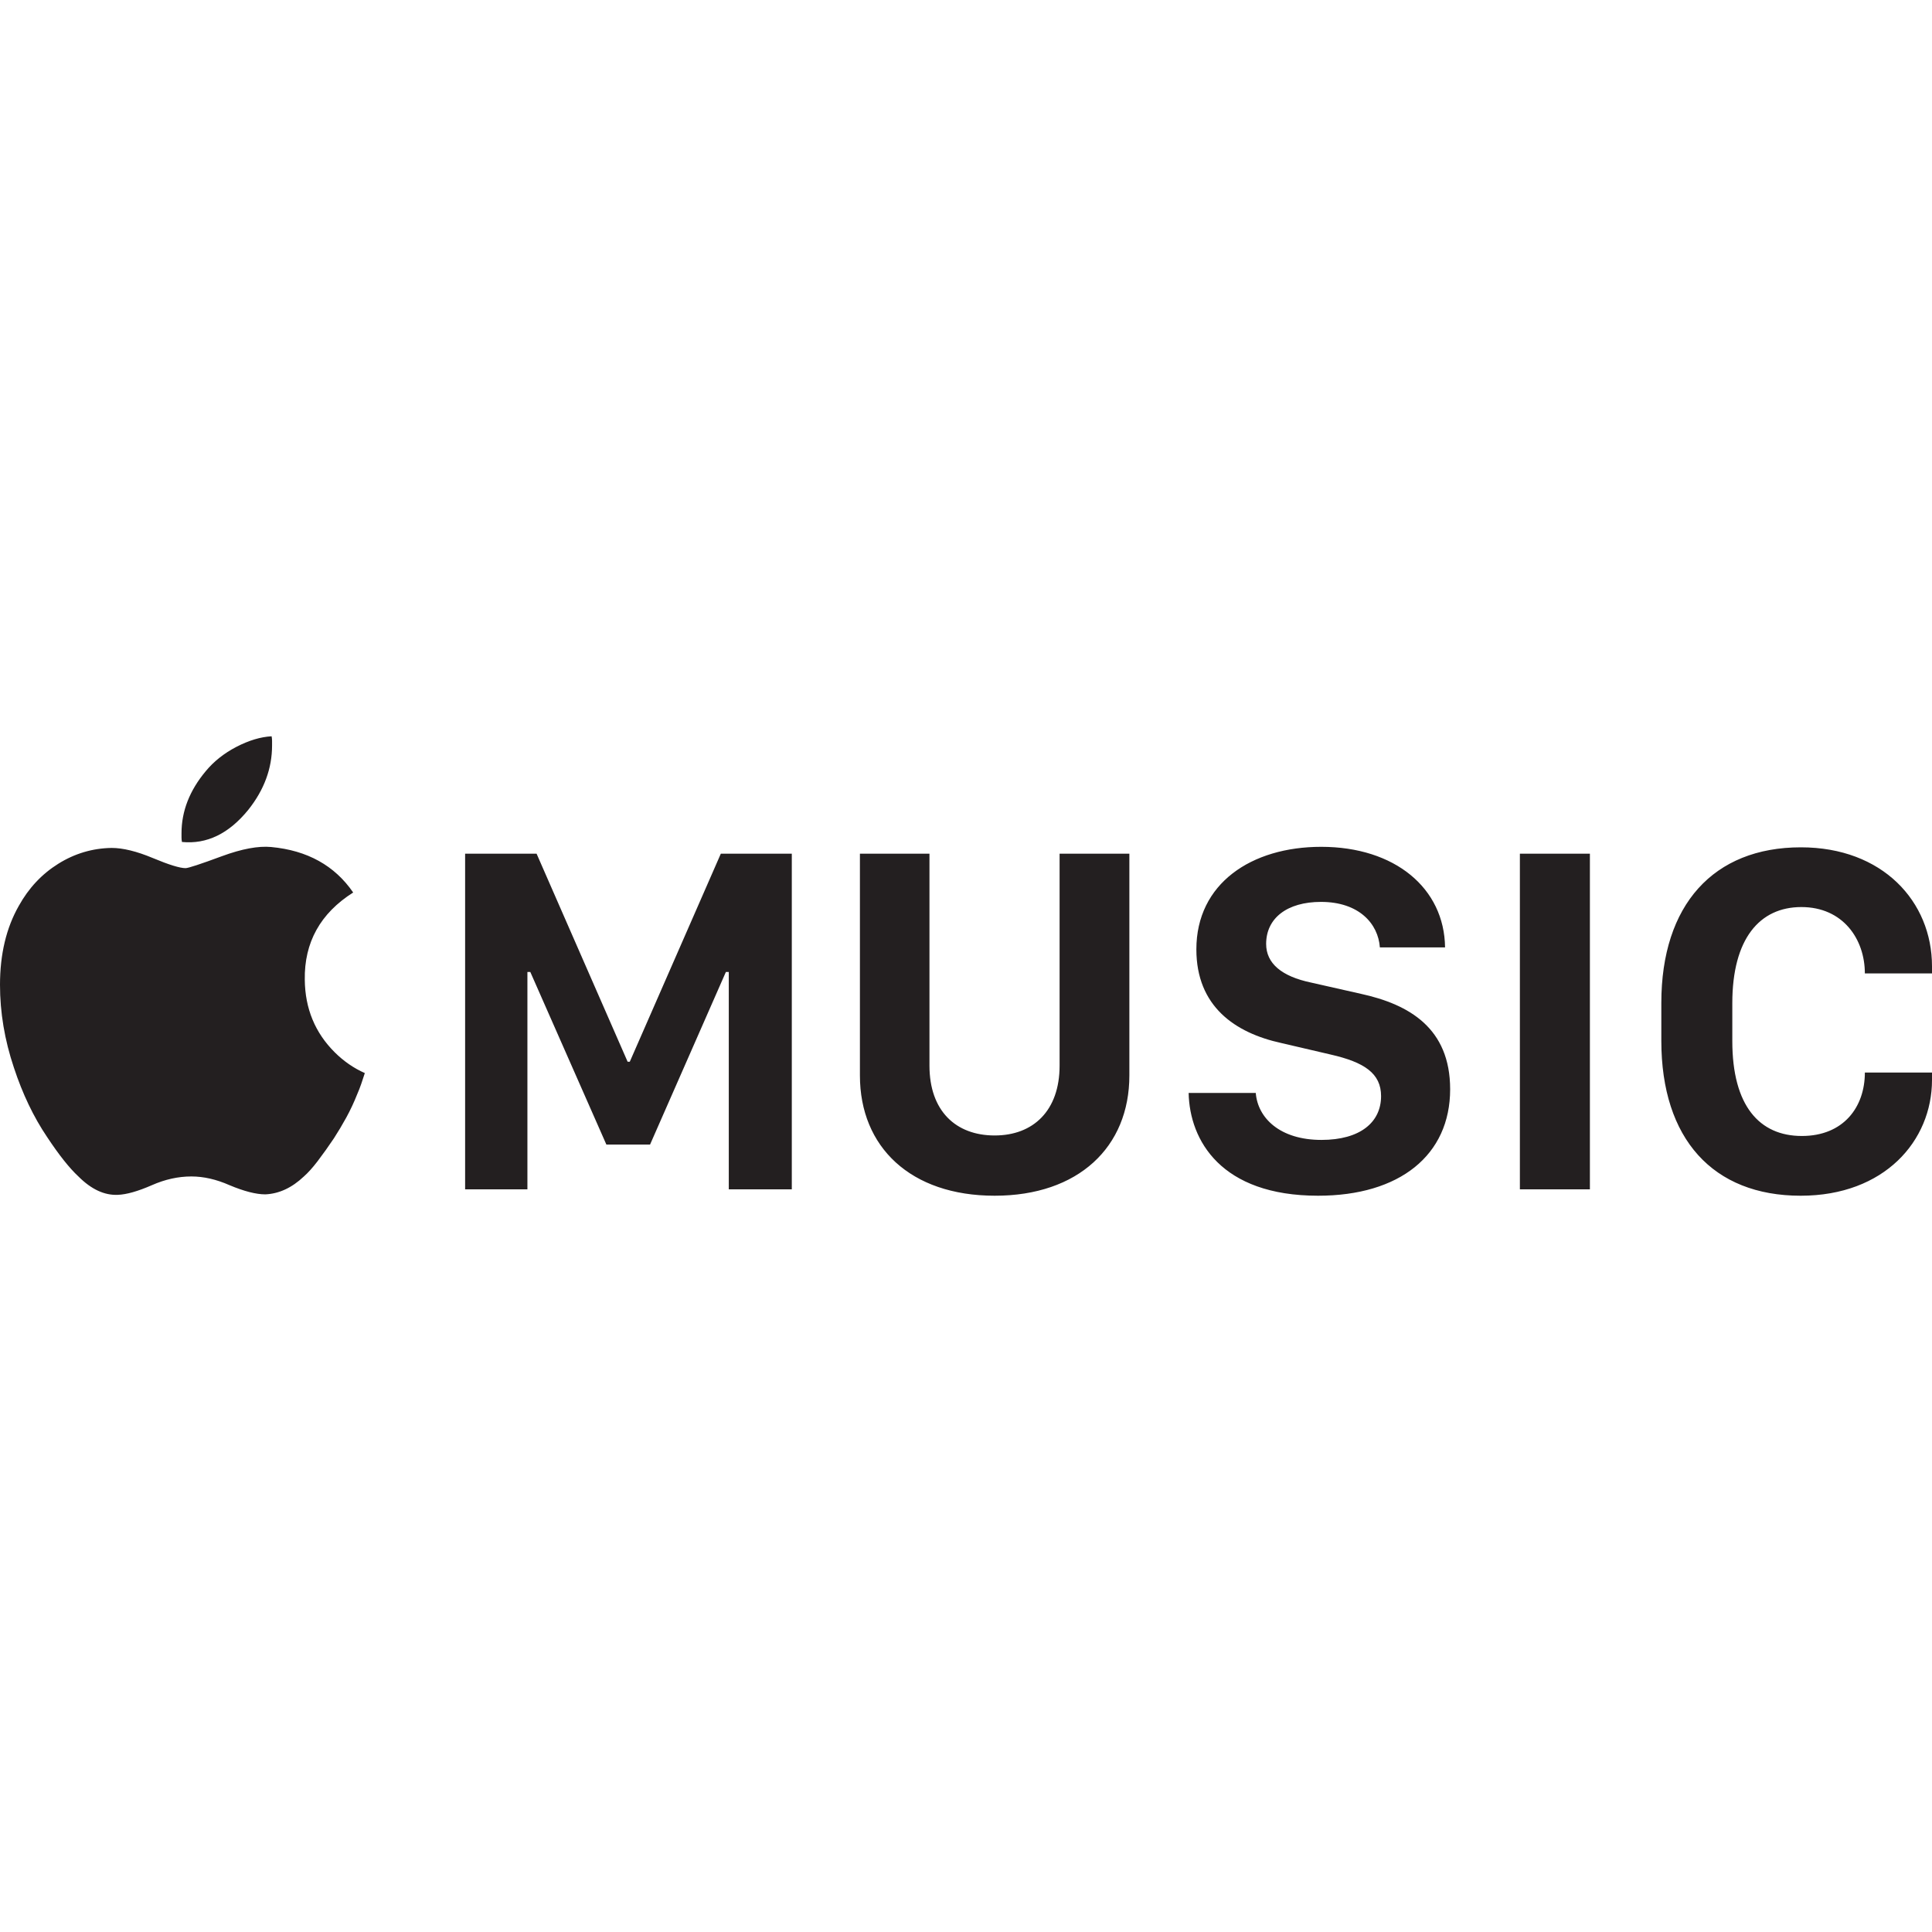
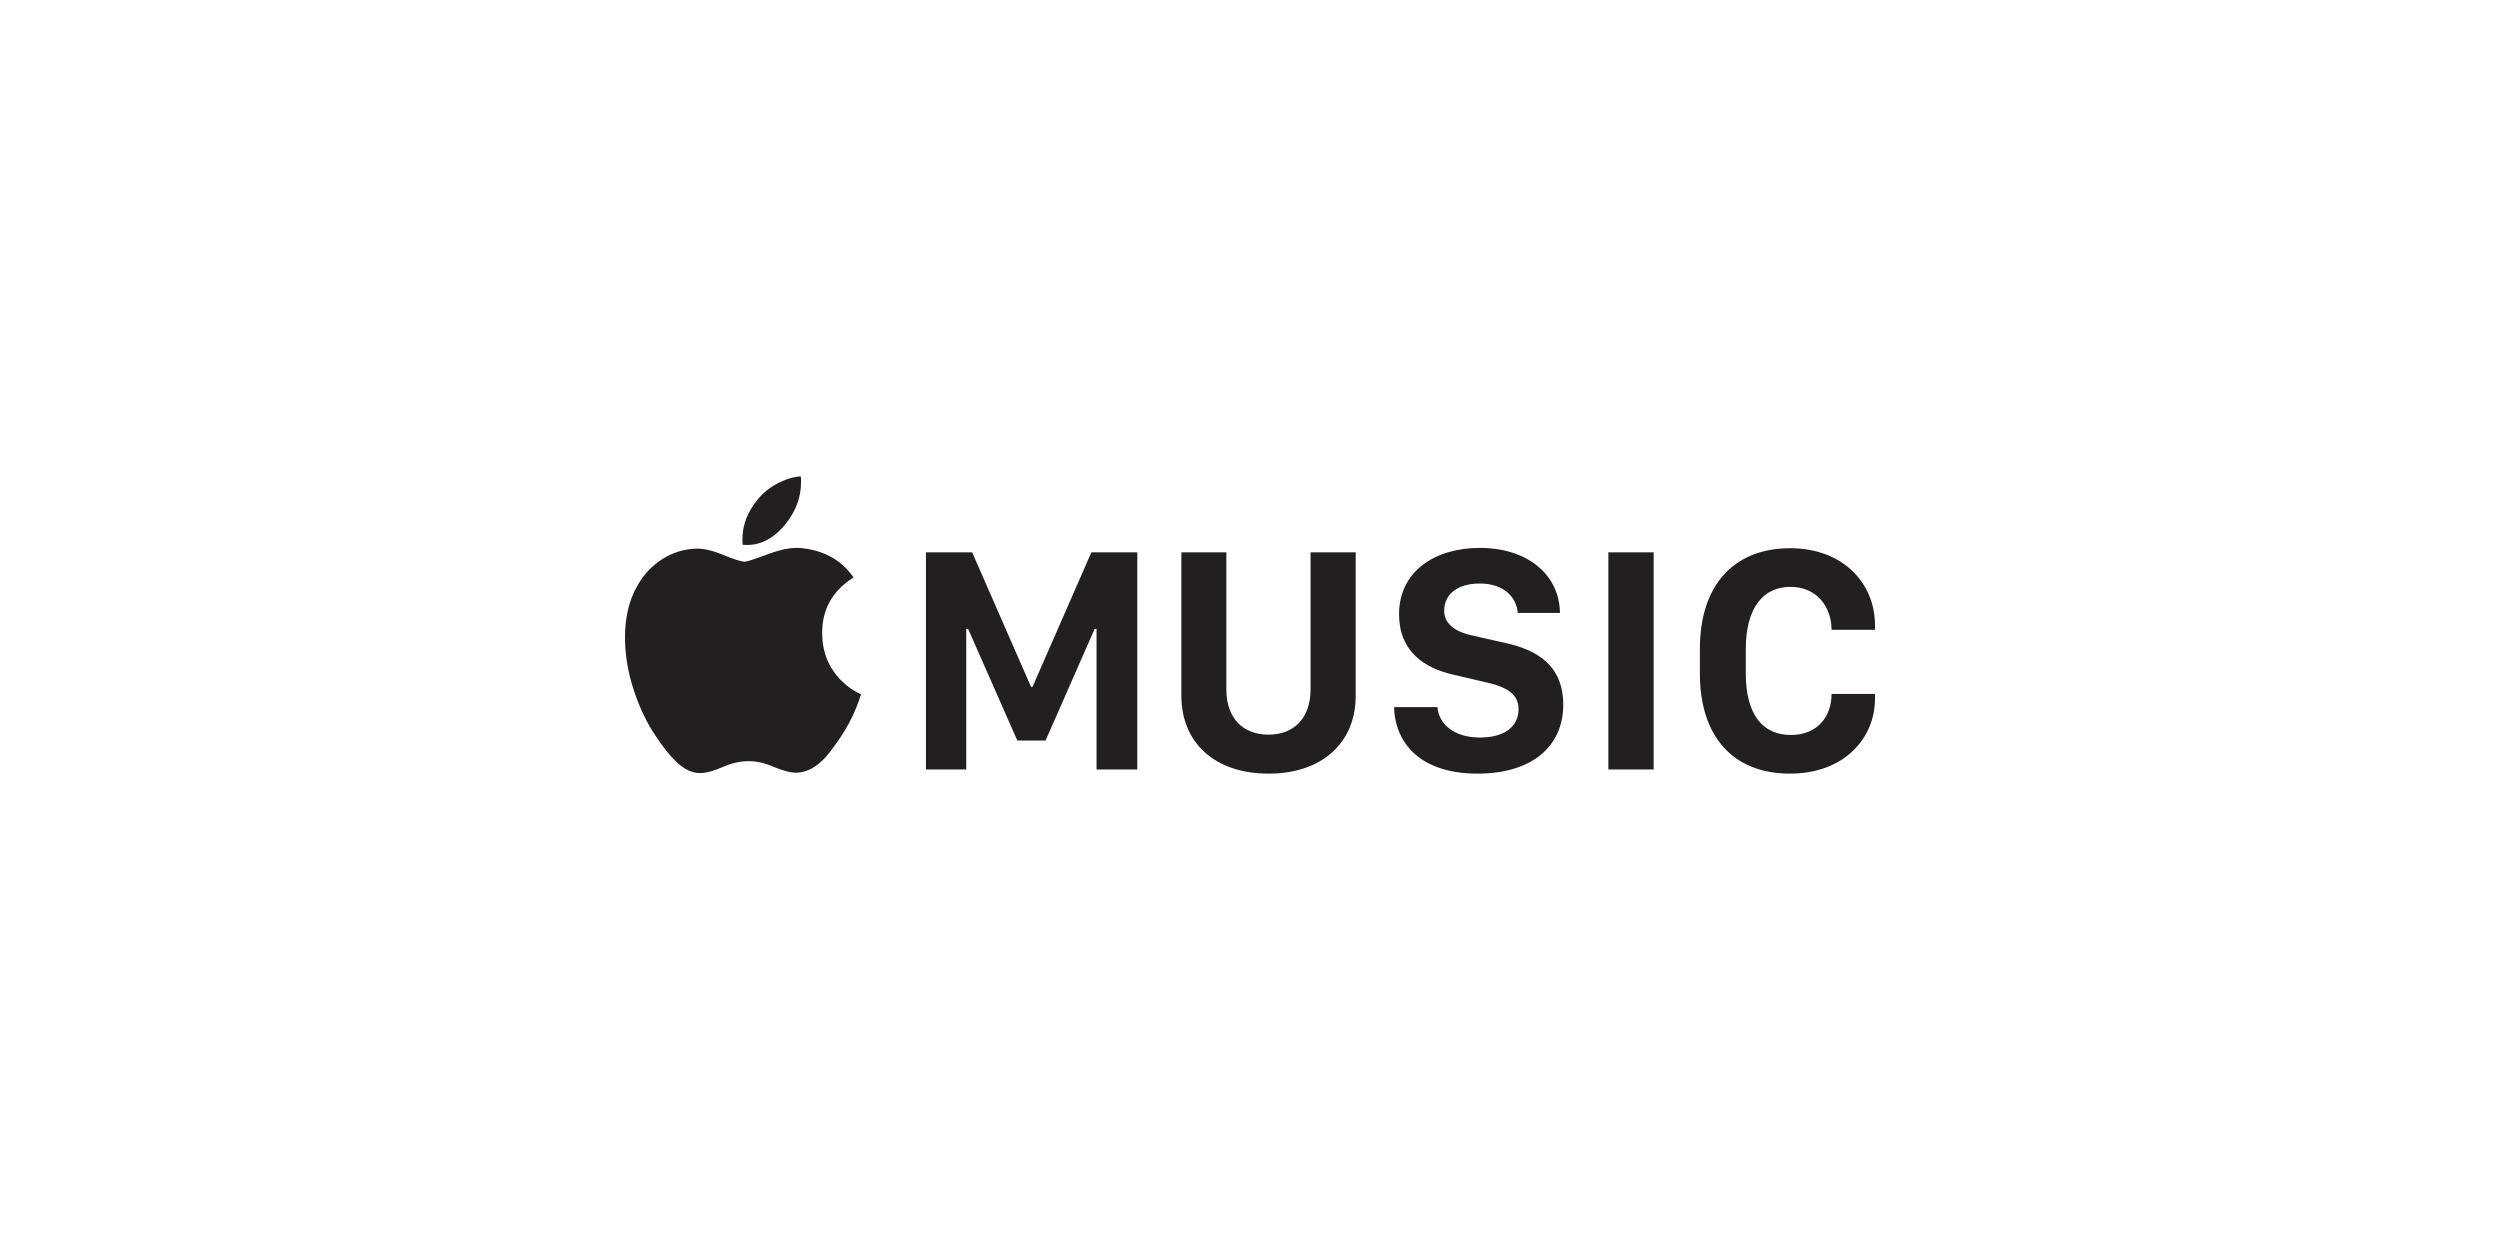
- <svg xmlns="http://www.w3.org/2000/svg" width="100px" height="100px" viewBox="0.5 -124.5 328 328">
+ <svg xmlns="http://www.w3.org/2000/svg" width="200px" height="100px" viewBox="0.5 -124.5 328 328">
  <g fill="#231F20">
    <path d="M52.244 41.844c-.104-6.346 2.637-11.286 8.217-14.822-3.147-4.576-7.788-7.148-13.925-7.723-2.183-.205-4.974.311-8.369 1.561-3.652 1.354-5.708 2.027-6.164 2.027-.964 0-2.815-.569-5.558-1.716-2.737-1.144-5.072-1.716-7-1.716-3.246.053-6.266.95-9.055 2.691-2.79 1.743-5.021 4.124-6.694 7.137C1.563 33.029.5 37.502.5 42.701c0 4.68.784 9.359 2.356 14.042 1.471 4.473 3.351 8.399 5.631 11.776 2.027 3.069 3.809 5.305 5.326 6.711 2.184 2.183 4.413 3.225 6.699 3.119 1.47-.054 3.396-.599 5.781-1.642 2.23-.983 4.464-1.478 6.697-1.478 2.079 0 4.233.492 6.468 1.478 2.484 1.043 4.515 1.562 6.087 1.562 2.334-.102 4.514-1.117 6.546-3.039.707-.627 1.482-1.484 2.318-2.576a79.861 79.861 0 0 0 2.779-3.9 57.237 57.237 0 0 0 2.093-3.51 35.298 35.298 0 0 0 1.864-3.979c.251-.572.479-1.156.684-1.754.202-.598.405-1.207.608-1.832-1.877-.83-3.577-2.005-5.098-3.514-3.344-3.323-5.044-7.433-5.095-12.321zM107.421 55.75h-.369L91.599 20.436H79.464v56.977H90.04V40.512h.491l12.914 29.302h7.417l12.873-29.302h.493v36.901h10.698V20.436h-12.052zM42.654 12.982c2.69-3.381 4.035-7.021 4.035-10.922v-.779c0-.262-.026-.521-.076-.781-1.878.104-3.868.703-5.975 1.793-2.104 1.094-3.841 2.474-5.213 4.135-2.738 3.279-4.109 6.787-4.109 10.532v.739c0 .236.026.482.076.744 4.212.415 7.966-1.406 11.262-5.461zM258.534 20.436h11.887v56.978h-11.887zM306.323 29.493c7.05 0 10.778 5.427 10.778 11.271H328.5v-1.211c0-11.019-8.404-20.201-22.26-20.201-14.84 0-23.693 9.767-23.693 26.423v6.429c0 16.651 8.771 26.297 23.651 26.297 14.225 0 22.302-9.312 22.302-19.662v-1.252h-11.398c0 5.888-3.647 10.771-10.695 10.771-7.217 0-11.809-5.135-11.809-16.115v-6.424c0-10.942 4.634-16.326 11.725-16.326zM180.39 56.416c0 7.641-4.468 11.855-11.026 11.855-6.6 0-11.067-4.174-11.067-11.855v-35.98H146.49v37.65c0 12.15 8.607 20.414 22.872 20.414 14.225 0 22.873-8.264 22.873-20.414v-37.65H180.39v35.98zM231.564 44.229l-8.484-1.918c-5-1.047-7.624-3.258-7.624-6.557 0-4.381 3.565-7.137 9.307-7.137 6.476 0 9.714 3.715 10 7.723h11.068c-.123-10.061-8.525-17.073-21.029-17.073-11.845 0-21.192 6.221-21.192 17.407 0 9.684 6.56 14.189 14.43 15.905l8.402 1.96c5.657 1.294 8.526 3.174 8.526 7.053 0 4.428-3.526 7.434-10.124 7.434-7.092 0-10.823-3.758-11.149-7.975h-11.397c.167 8.057 5.495 17.449 21.974 17.449 13.854 0 22.423-6.887 22.423-18.078-.004-10.352-6.932-14.401-15.131-16.193z" />
  </g>
</svg>
